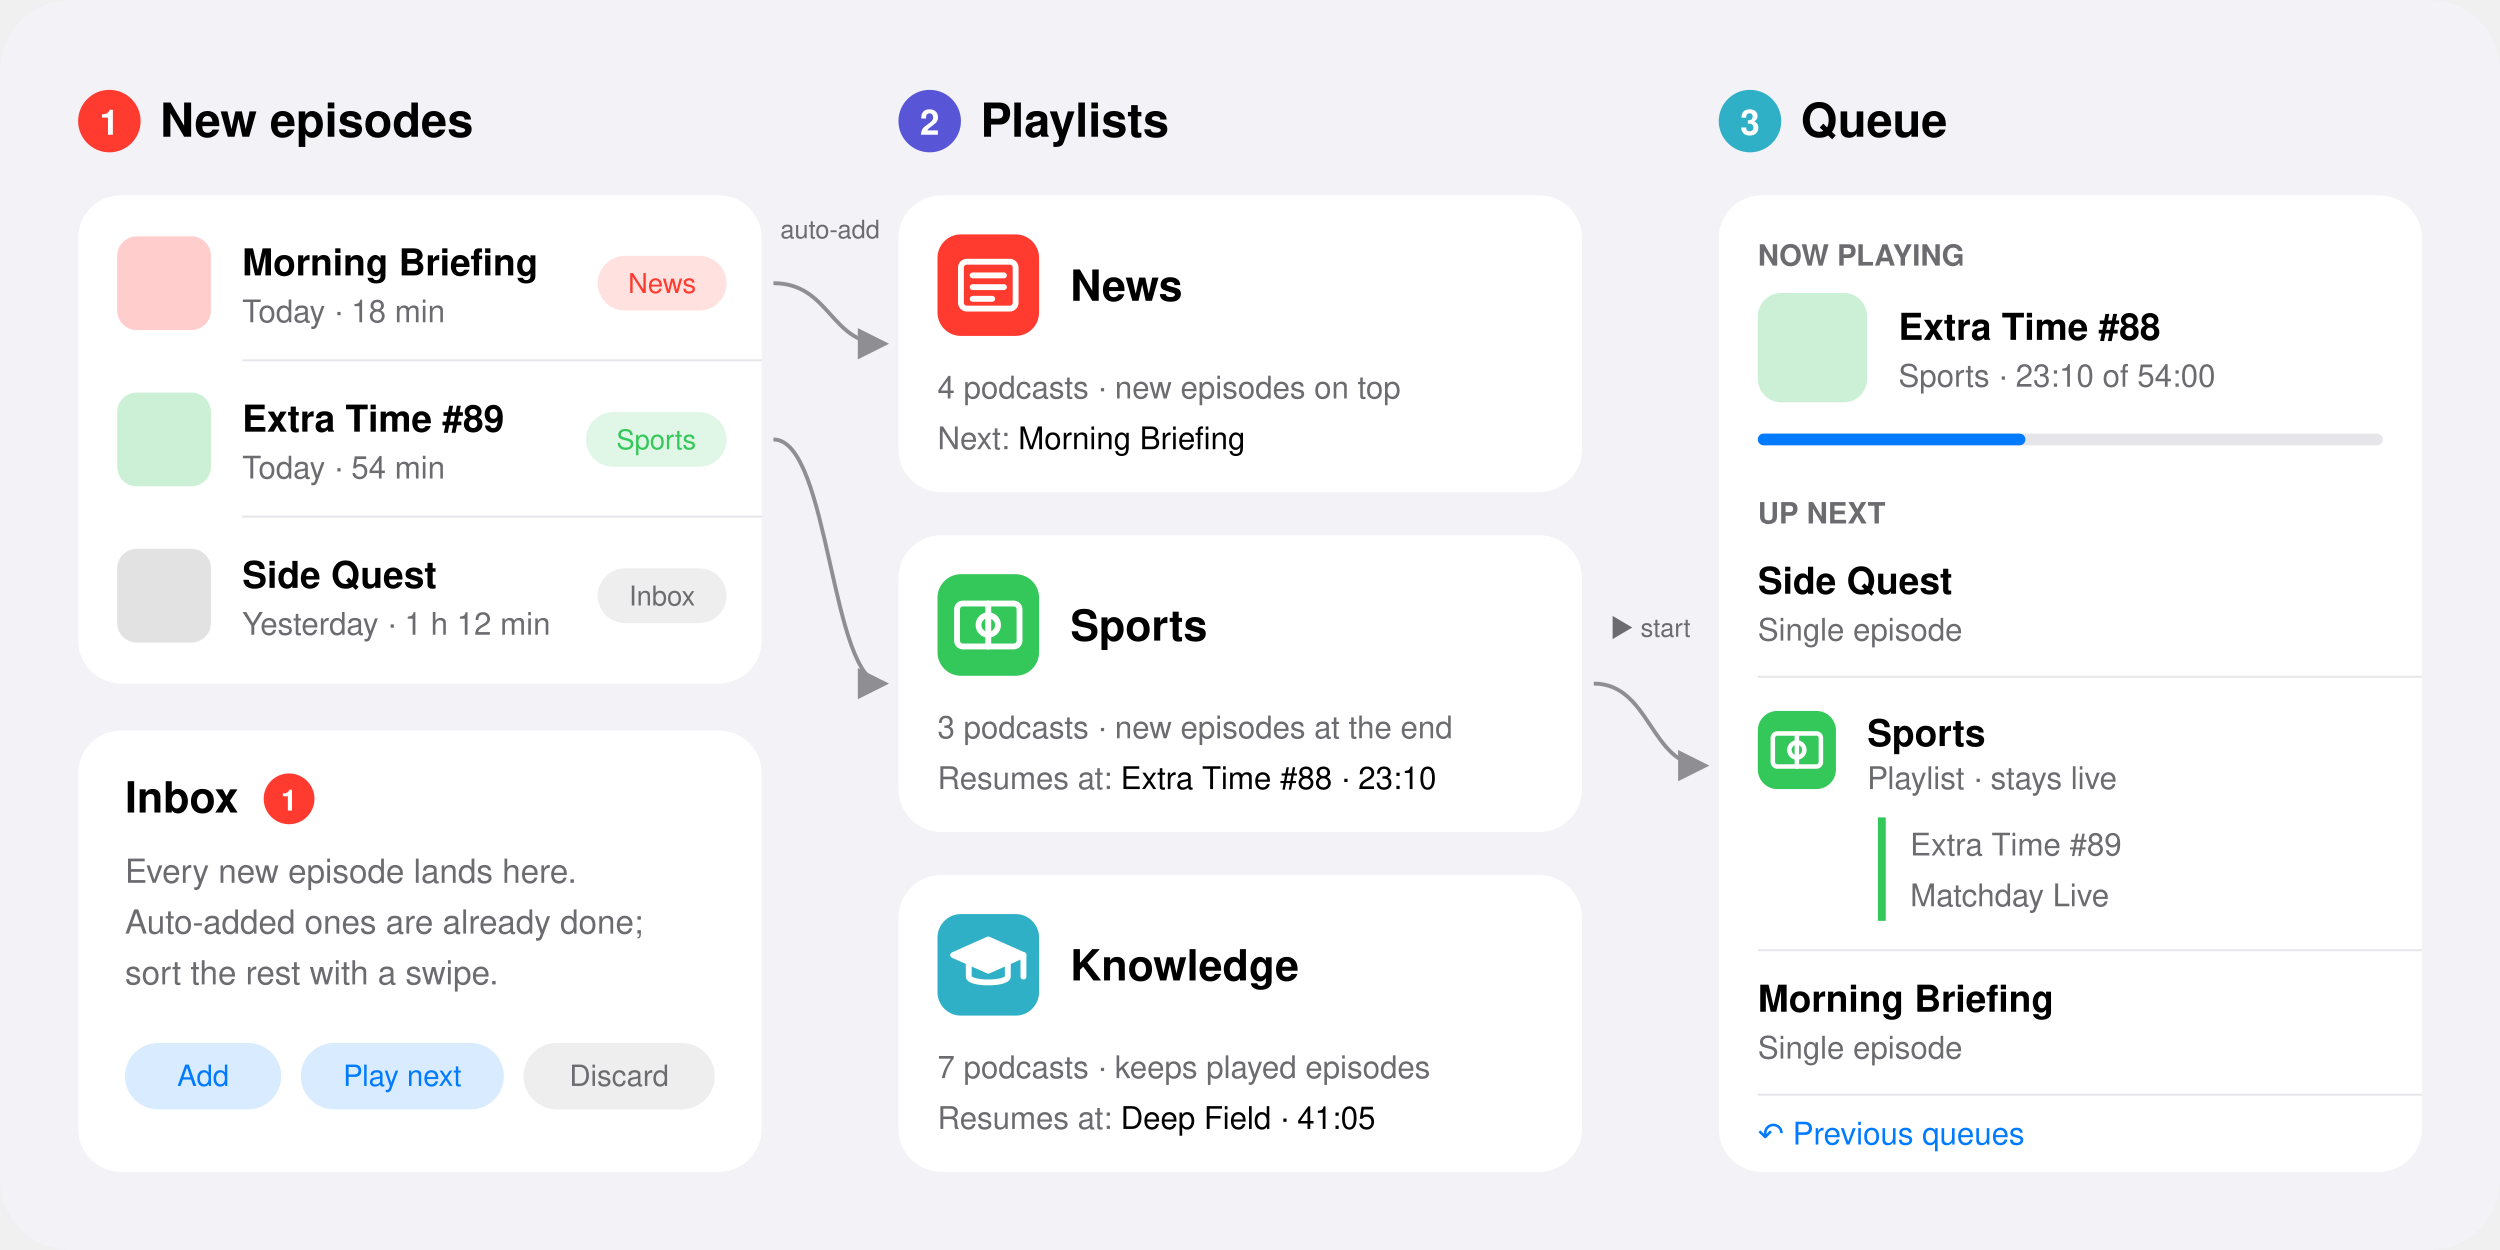
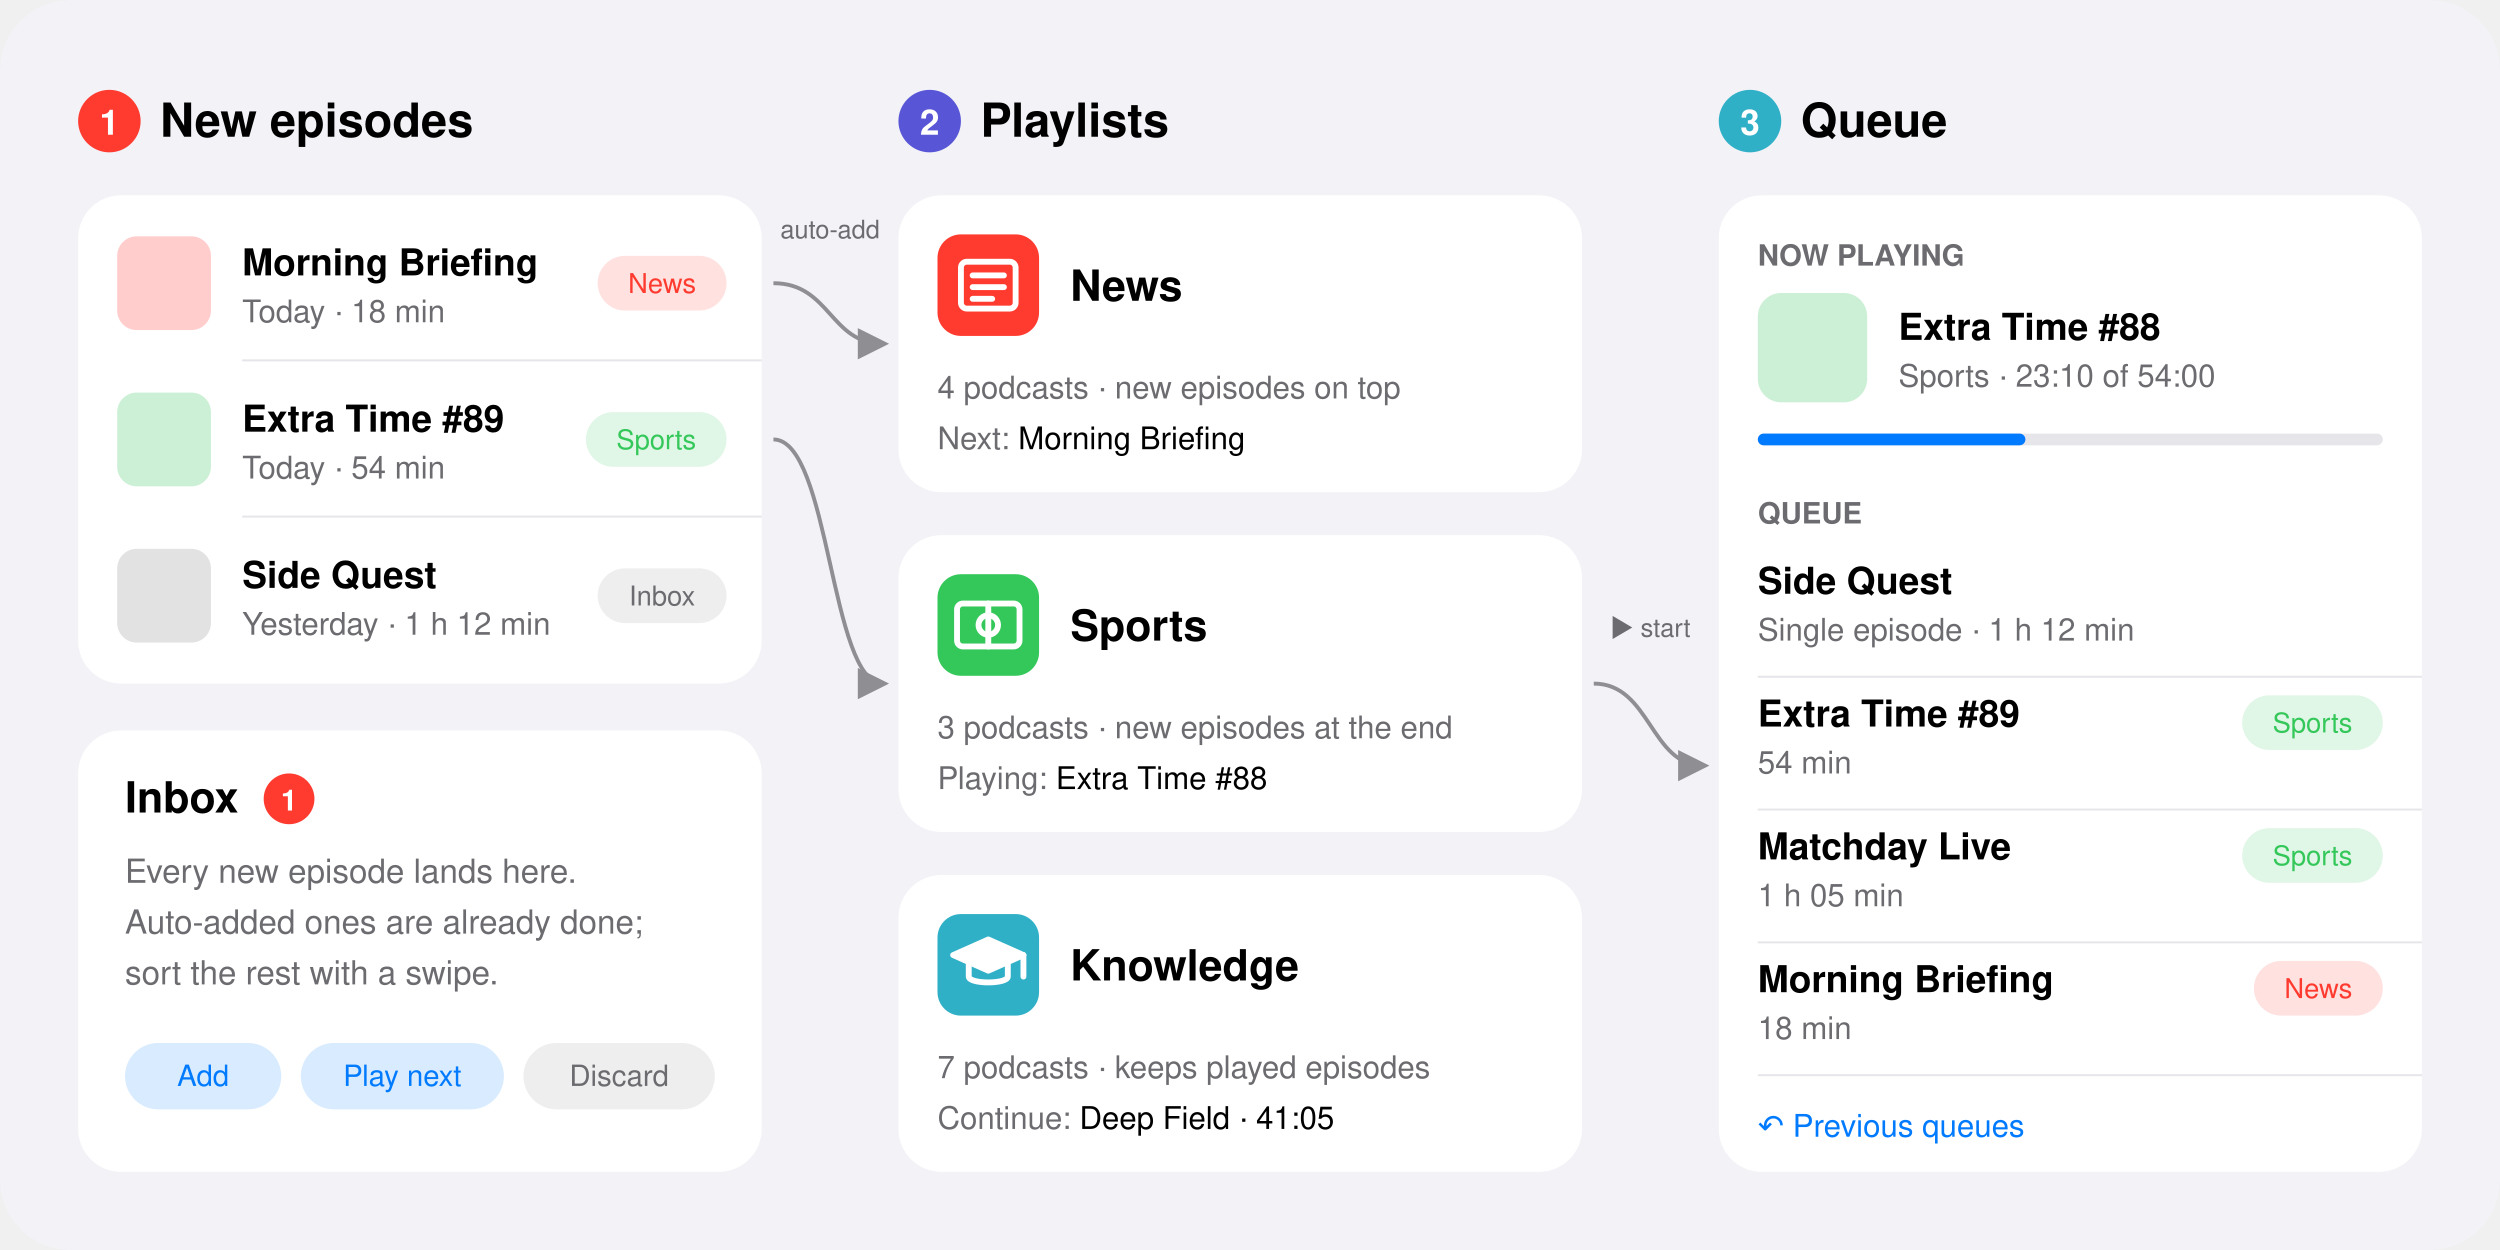
- <svg xmlns="http://www.w3.org/2000/svg" viewBox="0 0 1280 640" width="1280" height="640" role="img" aria-label="New episodes are added to playlists automatically or wait in the inbox; playlists are started as blocks in the queue and continue where you left off.">
+ <svg xmlns="http://www.w3.org/2000/svg" viewBox="0 0 1280 640" width="1280" height="640" role="img" aria-label="New episodes are added to playlists automatically or wait in the inbox; starting a playlist puts its episodes into the queue, from where you left off.">
  <style>
    text { font-family: -apple-system, BlinkMacSystemFont, "SF Pro Display", "Segoe UI", Helvetica, Arial, sans-serif; }
    .bg { fill: #F2F2F7; }
    .card { fill: #FFFFFF; }
    .primary { fill: #000000; }
    .secondary { fill: #6C6C70; }
    .sep { fill: #E5E5EA; }
    .line { stroke: #8E8E93; }
    .arrowhead { fill: #8E8E93; }
    .white { fill: #FFFFFF; }
    .indigo { fill: #5856D6; }
    .red { fill: #FF3B30; } .green { fill: #34C759; } .teal { fill: #30B0C7; }
    .blue { fill: #007AFF; } .gray { fill: #8E8E93; }
    .stroke-green { stroke: #34C759; }
    @media (prefers-color-scheme: dark) {
      .bg { fill: #000000; }
      .card { fill: #1C1C1E; }
      .primary { fill: #FFFFFF; }
      .secondary { fill: #AEAEB2; }
      .sep { fill: #38383A; }
      .line { stroke: #8E8E93; }
      .indigo { fill: #5E5CE6; }
      .red { fill: #FF453A; } .green { fill: #30D158; } .teal { fill: #40C8E0; }
      .blue { fill: #0A84FF; }
      .stroke-green { stroke: #30D158; }
    }
  </style>
  <defs>
    <marker id="arrow" viewBox="0 0 10 10" refX="8" refY="5" markerWidth="8" markerHeight="8" orient="auto-start-reverse">
      <path class="arrowhead" d="M0 0 L10 5 L0 10 Z" />
    </marker>
    <g id="newspaper" fill="none" stroke="#FFFFFF" stroke-width="3" stroke-linecap="round" stroke-linejoin="round">
      <rect x="12" y="14" width="28" height="24" rx="3" />
      <path d="M18 21 H34 M18 27 H34 M18 33 H28" />
    </g>
    <g id="sportscourt" fill="none" stroke="#FFFFFF" stroke-width="3" stroke-linecap="round" stroke-linejoin="round">
      <rect x="10" y="15" width="32" height="22" rx="3" />
      <path d="M26 15 V37" />
      <circle cx="26" cy="26" r="5" />
    </g>
    <g id="graduationcap" stroke="#FFFFFF" stroke-width="3" stroke-linecap="round" stroke-linejoin="round">
      <path d="M26 13 L44 21 L26 29 L8 21 Z" fill="#FFFFFF" />
      <path d="M16 25 V32 C16 36 36 36 36 32 V25" fill="none" />
      <path d="M44 21 V32" fill="none" />
    </g>
  </defs>
  <rect class="bg" width="1280" height="640" rx="36" />
  <g font-size="24" font-weight="700">
    <circle class="red" cx="56" cy="62" r="16" />
    <text class="white" x="56" y="69" font-size="18" text-anchor="middle">1</text>
    <text class="primary" x="82" y="70">New episodes</text>
    <circle class="indigo" cx="476" cy="62" r="16" />
    <text class="white" x="476" y="69" font-size="18" text-anchor="middle">2</text>
    <text class="primary" x="502" y="70">Playlists</text>
    <circle class="teal" cx="896" cy="62" r="16" />
    <text class="white" x="896" y="69" font-size="18" text-anchor="middle">3</text>
    <text class="primary" x="922" y="70">Queue</text>
  </g>
  <rect class="card" x="40" y="100" width="350" height="250" rx="22" />
  <g>
    <rect class="red" x="60" y="121" width="48" height="48" rx="10" fill-opacity="0.25" />
    <text class="primary" x="124" y="141" font-size="19" font-weight="600">Morning Briefing</text>
    <text class="secondary" x="124" y="165" font-size="16">Today · 18 min</text>
    <rect class="red" x="306" y="131" width="66" height="28" rx="14" fill-opacity="0.15" />
    <text class="red" x="339" y="150" font-size="14" font-weight="500" text-anchor="middle">News</text>
    <rect class="sep" x="124" y="184" width="266" height="1" />
    <rect class="green" x="60" y="201" width="48" height="48" rx="10" fill-opacity="0.25" />
    <text class="primary" x="124" y="221" font-size="19" font-weight="600">Extra Time #89</text>
    <text class="secondary" x="124" y="245" font-size="16">Today · 54 min</text>
    <rect class="green" x="300" y="211" width="72" height="28" rx="14" fill-opacity="0.15" />
    <text class="green" x="336" y="230" font-size="14" font-weight="500" text-anchor="middle">Sports</text>
    <rect class="sep" x="124" y="264" width="266" height="1" />
    <rect class="gray" x="60" y="281" width="48" height="48" rx="10" fill-opacity="0.25" />
    <text class="primary" x="124" y="301" font-size="19" font-weight="600">Side Quest</text>
    <text class="secondary" x="124" y="325" font-size="16">Yesterday · 1 h 12 min</text>
    <rect class="gray" x="306" y="291" width="66" height="28" rx="14" fill-opacity="0.15" />
    <text class="secondary" x="339" y="310" font-size="14" font-weight="500" text-anchor="middle">Inbox</text>
  </g>
  <rect class="card" x="40" y="374" width="350" height="226" rx="22" />
  <text class="primary" x="64" y="416" font-size="22" font-weight="700">Inbox</text>
  <circle class="red" cx="148" cy="409" r="13" />
  <text class="white" x="148" y="415" font-size="15" font-weight="600" text-anchor="middle">1</text>
  <g class="secondary" font-size="17">
    <text x="64" y="452">Every new episode lands here.</text>
    <text x="64" y="478">Auto-added ones are already done;</text>
    <text x="64" y="504">sort the rest with a swipe.</text>
  </g>
  <g font-size="15" font-weight="500" text-anchor="middle">
    <rect class="blue" x="64" y="534" width="80" height="34" rx="17" fill-opacity="0.15" />
    <text class="blue" x="104" y="556">Add</text>
    <rect class="blue" x="154" y="534" width="104" height="34" rx="17" fill-opacity="0.15" />
    <text class="blue" x="206" y="556">Play next</text>
    <rect class="gray" x="268" y="534" width="98" height="34" rx="17" fill-opacity="0.15" />
    <text class="secondary" x="317" y="556">Discard</text>
  </g>
  <text class="secondary" x="425" y="122" font-size="13" text-anchor="middle">auto-add</text>
  <path class="line" d="M396 145 C425 145 425 176 452 176" fill="none" stroke-width="2" marker-end="url(#arrow)" />
  <path class="line" d="M396 225 C425 225 425 350 452 350" fill="none" stroke-width="2" marker-end="url(#arrow)" />
  <rect class="card" x="460" y="100" width="350" height="152" rx="22" />
  <rect class="red" x="480" y="120" width="52" height="52" rx="12" />
  <use href="#newspaper" x="480" y="120" />
  <text class="primary" x="548" y="154" font-size="22" font-weight="700">News</text>
  <text class="secondary" x="480" y="204" font-size="16">4 podcasts · new episodes on top</text>
  <text class="primary" x="480" y="230" font-size="16">
    <tspan class="secondary">Next:</tspan> Morning Briefing</text>
  <rect class="card" x="460" y="274" width="350" height="152" rx="22" />
  <rect class="green" x="480" y="294" width="52" height="52" rx="12" />
  <use href="#sportscourt" x="480" y="294" />
  <text class="primary" x="548" y="328" font-size="22" font-weight="700">Sports</text>
  <text class="secondary" x="480" y="378" font-size="16">3 podcasts · new episodes at the end</text>
  <text class="primary" x="480" y="404" font-size="16">
-     <tspan class="secondary">Resumes at:</tspan> Extra Time #88 · 23:10</text>
+     <tspan class="secondary">Playing:</tspan> Extra Time #88</text>
  <rect class="card" x="460" y="448" width="350" height="152" rx="22" />
  <rect class="teal" x="480" y="468" width="52" height="52" rx="12" />
  <use href="#graduationcap" x="480" y="468" />
  <text class="primary" x="548" y="502" font-size="22" font-weight="700">Knowledge</text>
  <text class="secondary" x="480" y="552" font-size="16">7 podcasts · keeps played episodes</text>
  <text class="primary" x="480" y="578" font-size="16">
-     <tspan class="secondary">Resumes at:</tspan> Deep Field · 41:05</text>
+     <tspan class="secondary">Continue:</tspan> Deep Field · 41:05</text>
  <text class="secondary" x="845" y="326" font-size="13" text-anchor="middle">▶ start</text>
  <path class="line" d="M816 350 C845 350 845 392 872 392" fill="none" stroke-width="2" marker-end="url(#arrow)" />
  <rect class="card" x="880" y="100" width="360" height="500" rx="22" />
  <text class="secondary" x="900" y="136" font-size="15" font-weight="600">NOW PLAYING</text>
  <rect class="green" x="900" y="150" width="56" height="56" rx="12" fill-opacity="0.25" />
  <text class="primary" x="972" y="174" font-size="19" font-weight="600">Extra Time #88</text>
  <text class="secondary" x="972" y="198" font-size="16">Sports · 23:10 of 54:00</text>
  <rect class="sep" x="900" y="222" width="320" height="6" rx="3" />
  <rect class="blue" x="900" y="222" width="137" height="6" rx="3" />
-   <text class="secondary" x="900" y="268" font-size="15" font-weight="600">UP NEXT</text>
+   <text class="secondary" x="900" y="268" font-size="15" font-weight="600">QUEUE</text>
  <text class="primary" x="900" y="304" font-size="19" font-weight="600">Side Quest</text>
-   <text class="secondary" x="900" y="328" font-size="16">Single episode</text>
+   <text class="secondary" x="900" y="328" font-size="16">Single episode · 1 h 12 min</text>
  <rect class="sep" x="900" y="346" width="340" height="1" />
-   <rect class="green" x="900" y="364" width="40" height="40" rx="10" />
-   <use href="#sportscourt" transform="translate(900 364) scale(0.769)" />
-   <text class="primary" x="956" y="382" font-size="19" font-weight="600">Sports</text>
-   <text class="secondary" x="956" y="404" font-size="16">Playlist · stays live</text>
-   <rect class="stroke-green" x="963" y="420" width="1" height="50" stroke-width="3" stroke-linecap="round" />
-   <text class="secondary" x="978" y="438" font-size="16">Extra Time #89</text>
-   <text class="secondary" x="978" y="464" font-size="16">Matchday Live</text>
-   <rect class="sep" x="900" y="486" width="340" height="1" />
-   <text class="primary" x="900" y="518" font-size="19" font-weight="600">Morning Briefing</text>
-   <text class="secondary" x="900" y="542" font-size="16">Single episode</text>
-   <rect class="sep" x="900" y="560" width="340" height="1" />
-   <text class="blue" x="900" y="586" font-size="16" font-weight="500">↶ Previous queues</text>
+   <text class="primary" x="900" y="372" font-size="19" font-weight="600">Extra Time #89</text>
+   <text class="secondary" x="900" y="396" font-size="16">54 min</text>
+   <rect class="green" x="1148" y="356" width="72" height="28" rx="14" fill-opacity="0.15" />
+   <text class="green" x="1184" y="375" font-size="14" font-weight="500" text-anchor="middle">Sports</text>
+   <rect class="sep" x="900" y="414" width="340" height="1" />
+   <text class="primary" x="900" y="440" font-size="19" font-weight="600">Matchday Live</text>
+   <text class="secondary" x="900" y="464" font-size="16">1 h 05 min</text>
+   <rect class="green" x="1148" y="424" width="72" height="28" rx="14" fill-opacity="0.15" />
+   <text class="green" x="1184" y="443" font-size="14" font-weight="500" text-anchor="middle">Sports</text>
+   <rect class="sep" x="900" y="482" width="340" height="1" />
+   <text class="primary" x="900" y="508" font-size="19" font-weight="600">Morning Briefing</text>
+   <text class="secondary" x="900" y="532" font-size="16">18 min</text>
+   <rect class="red" x="1154" y="492" width="66" height="28" rx="14" fill-opacity="0.15" />
+   <text class="red" x="1187" y="511" font-size="14" font-weight="500" text-anchor="middle">News</text>
+   <rect class="sep" x="900" y="550" width="340" height="1" />
+   <text class="blue" x="900" y="582" font-size="16" font-weight="500">↶ Previous queues</text>
</svg>
